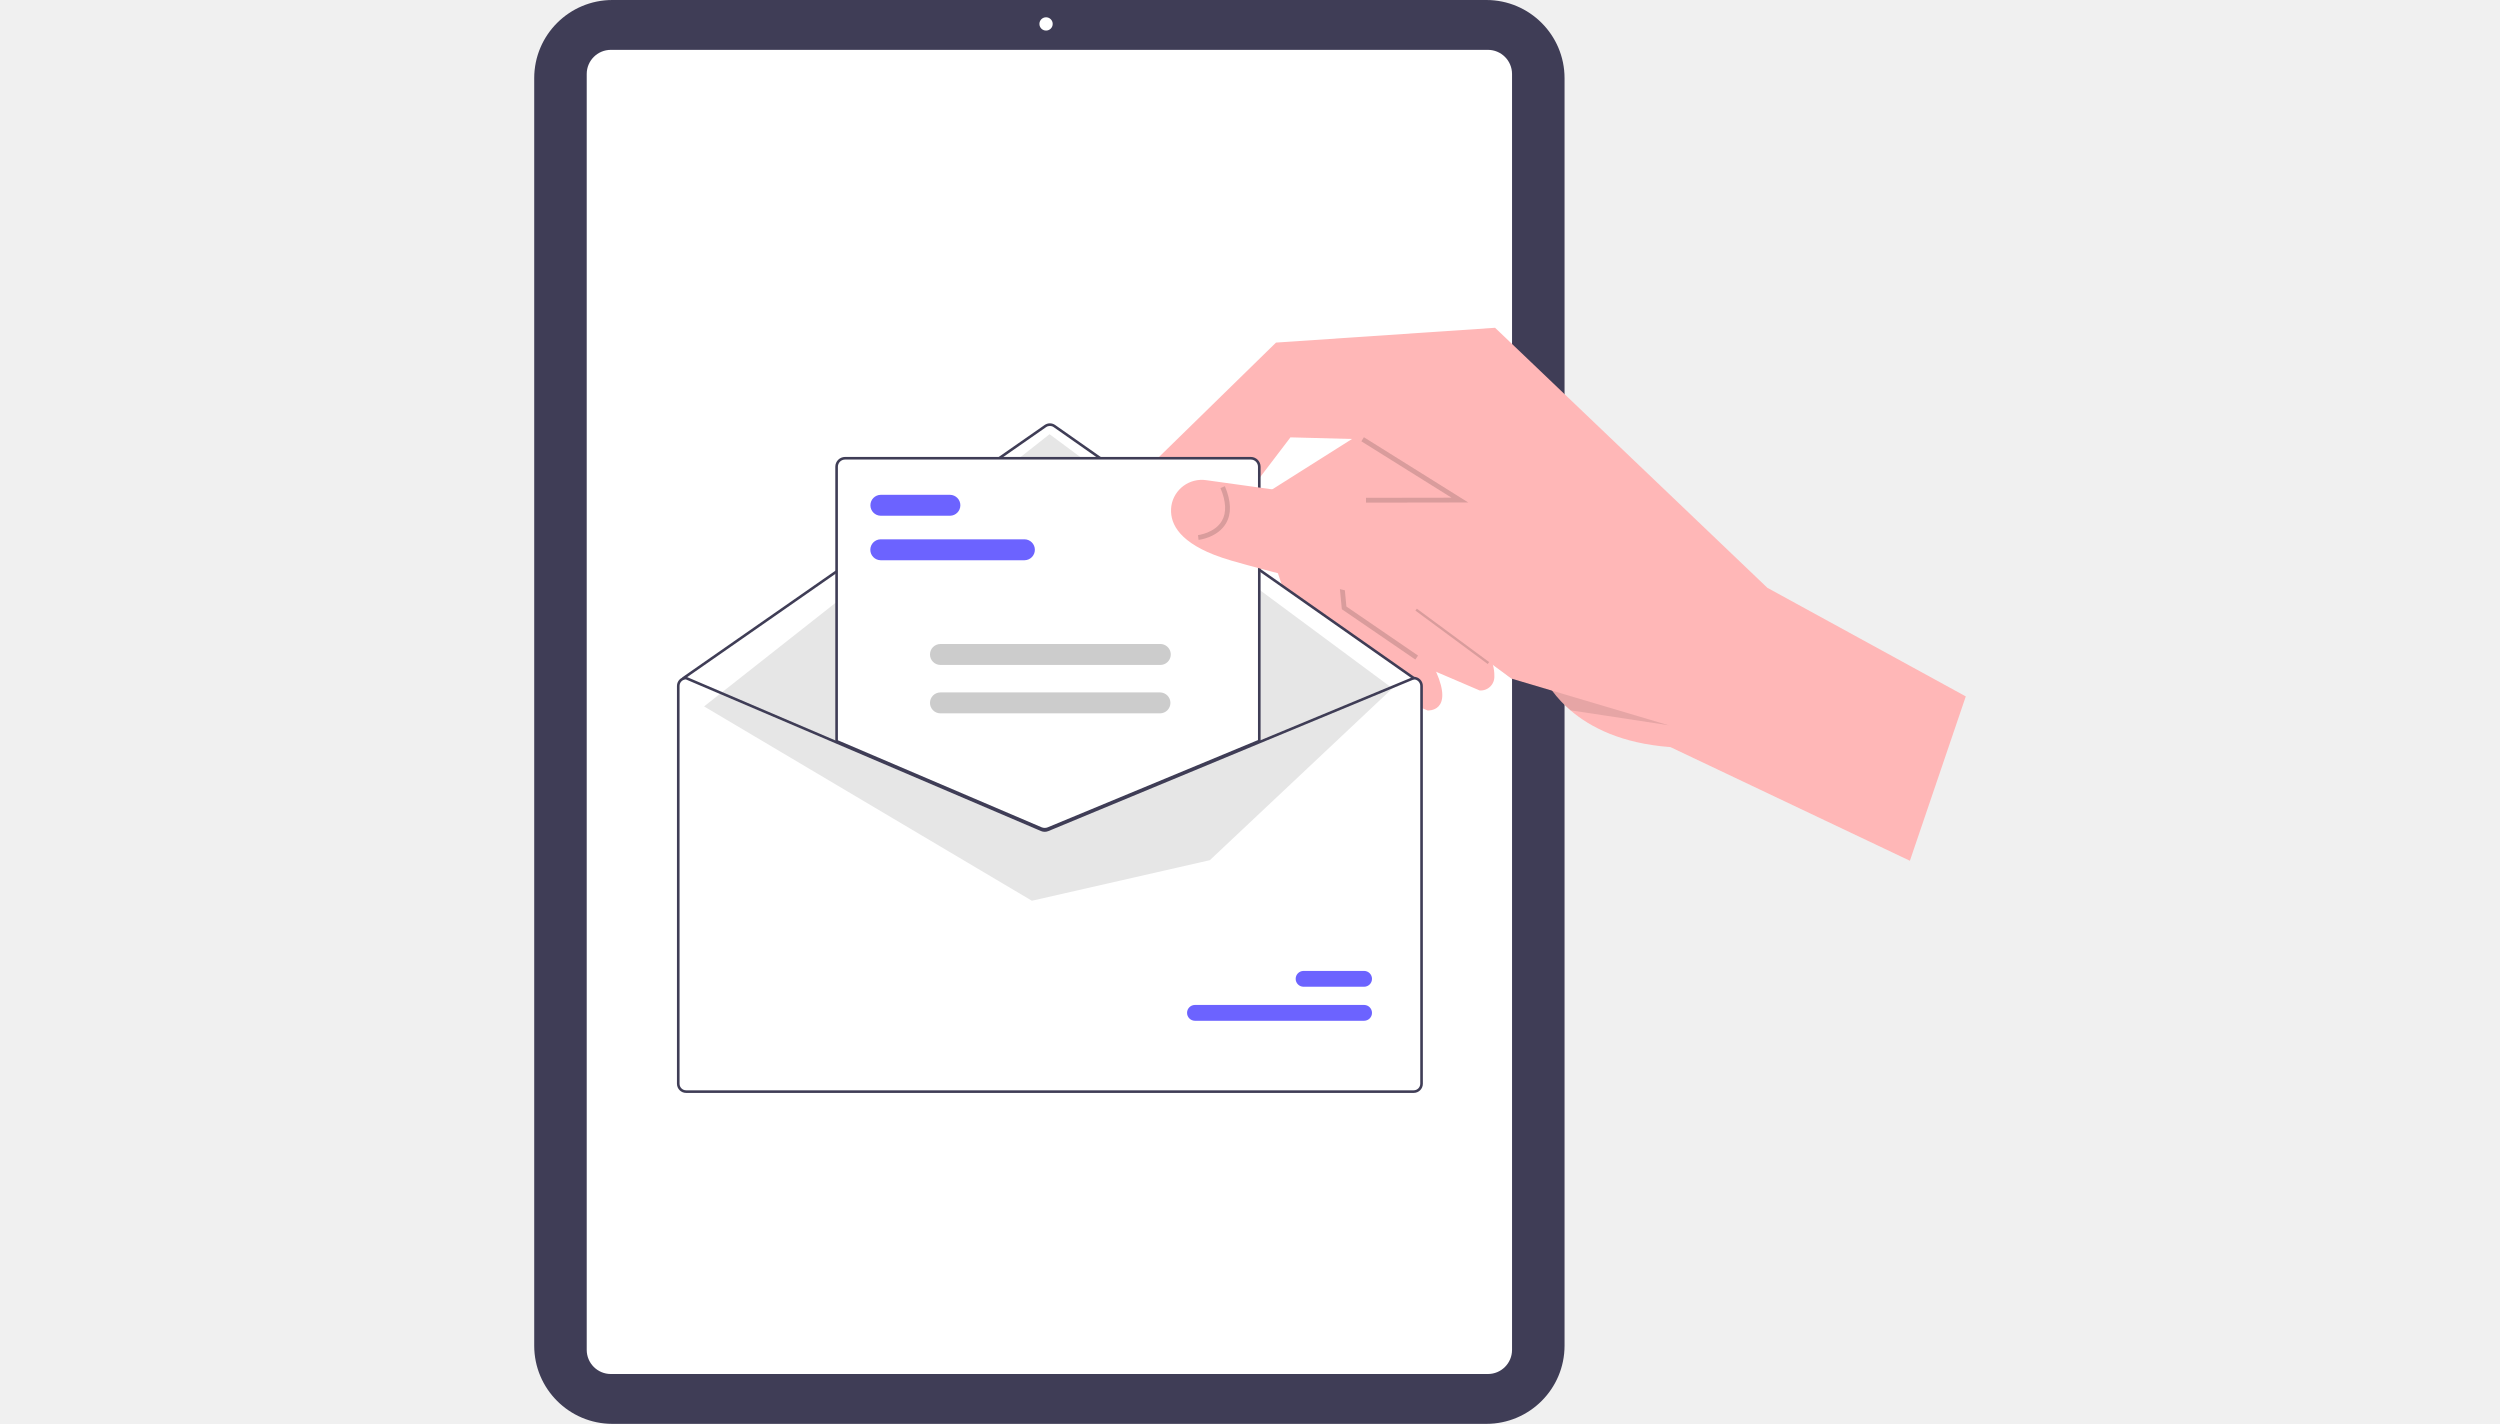
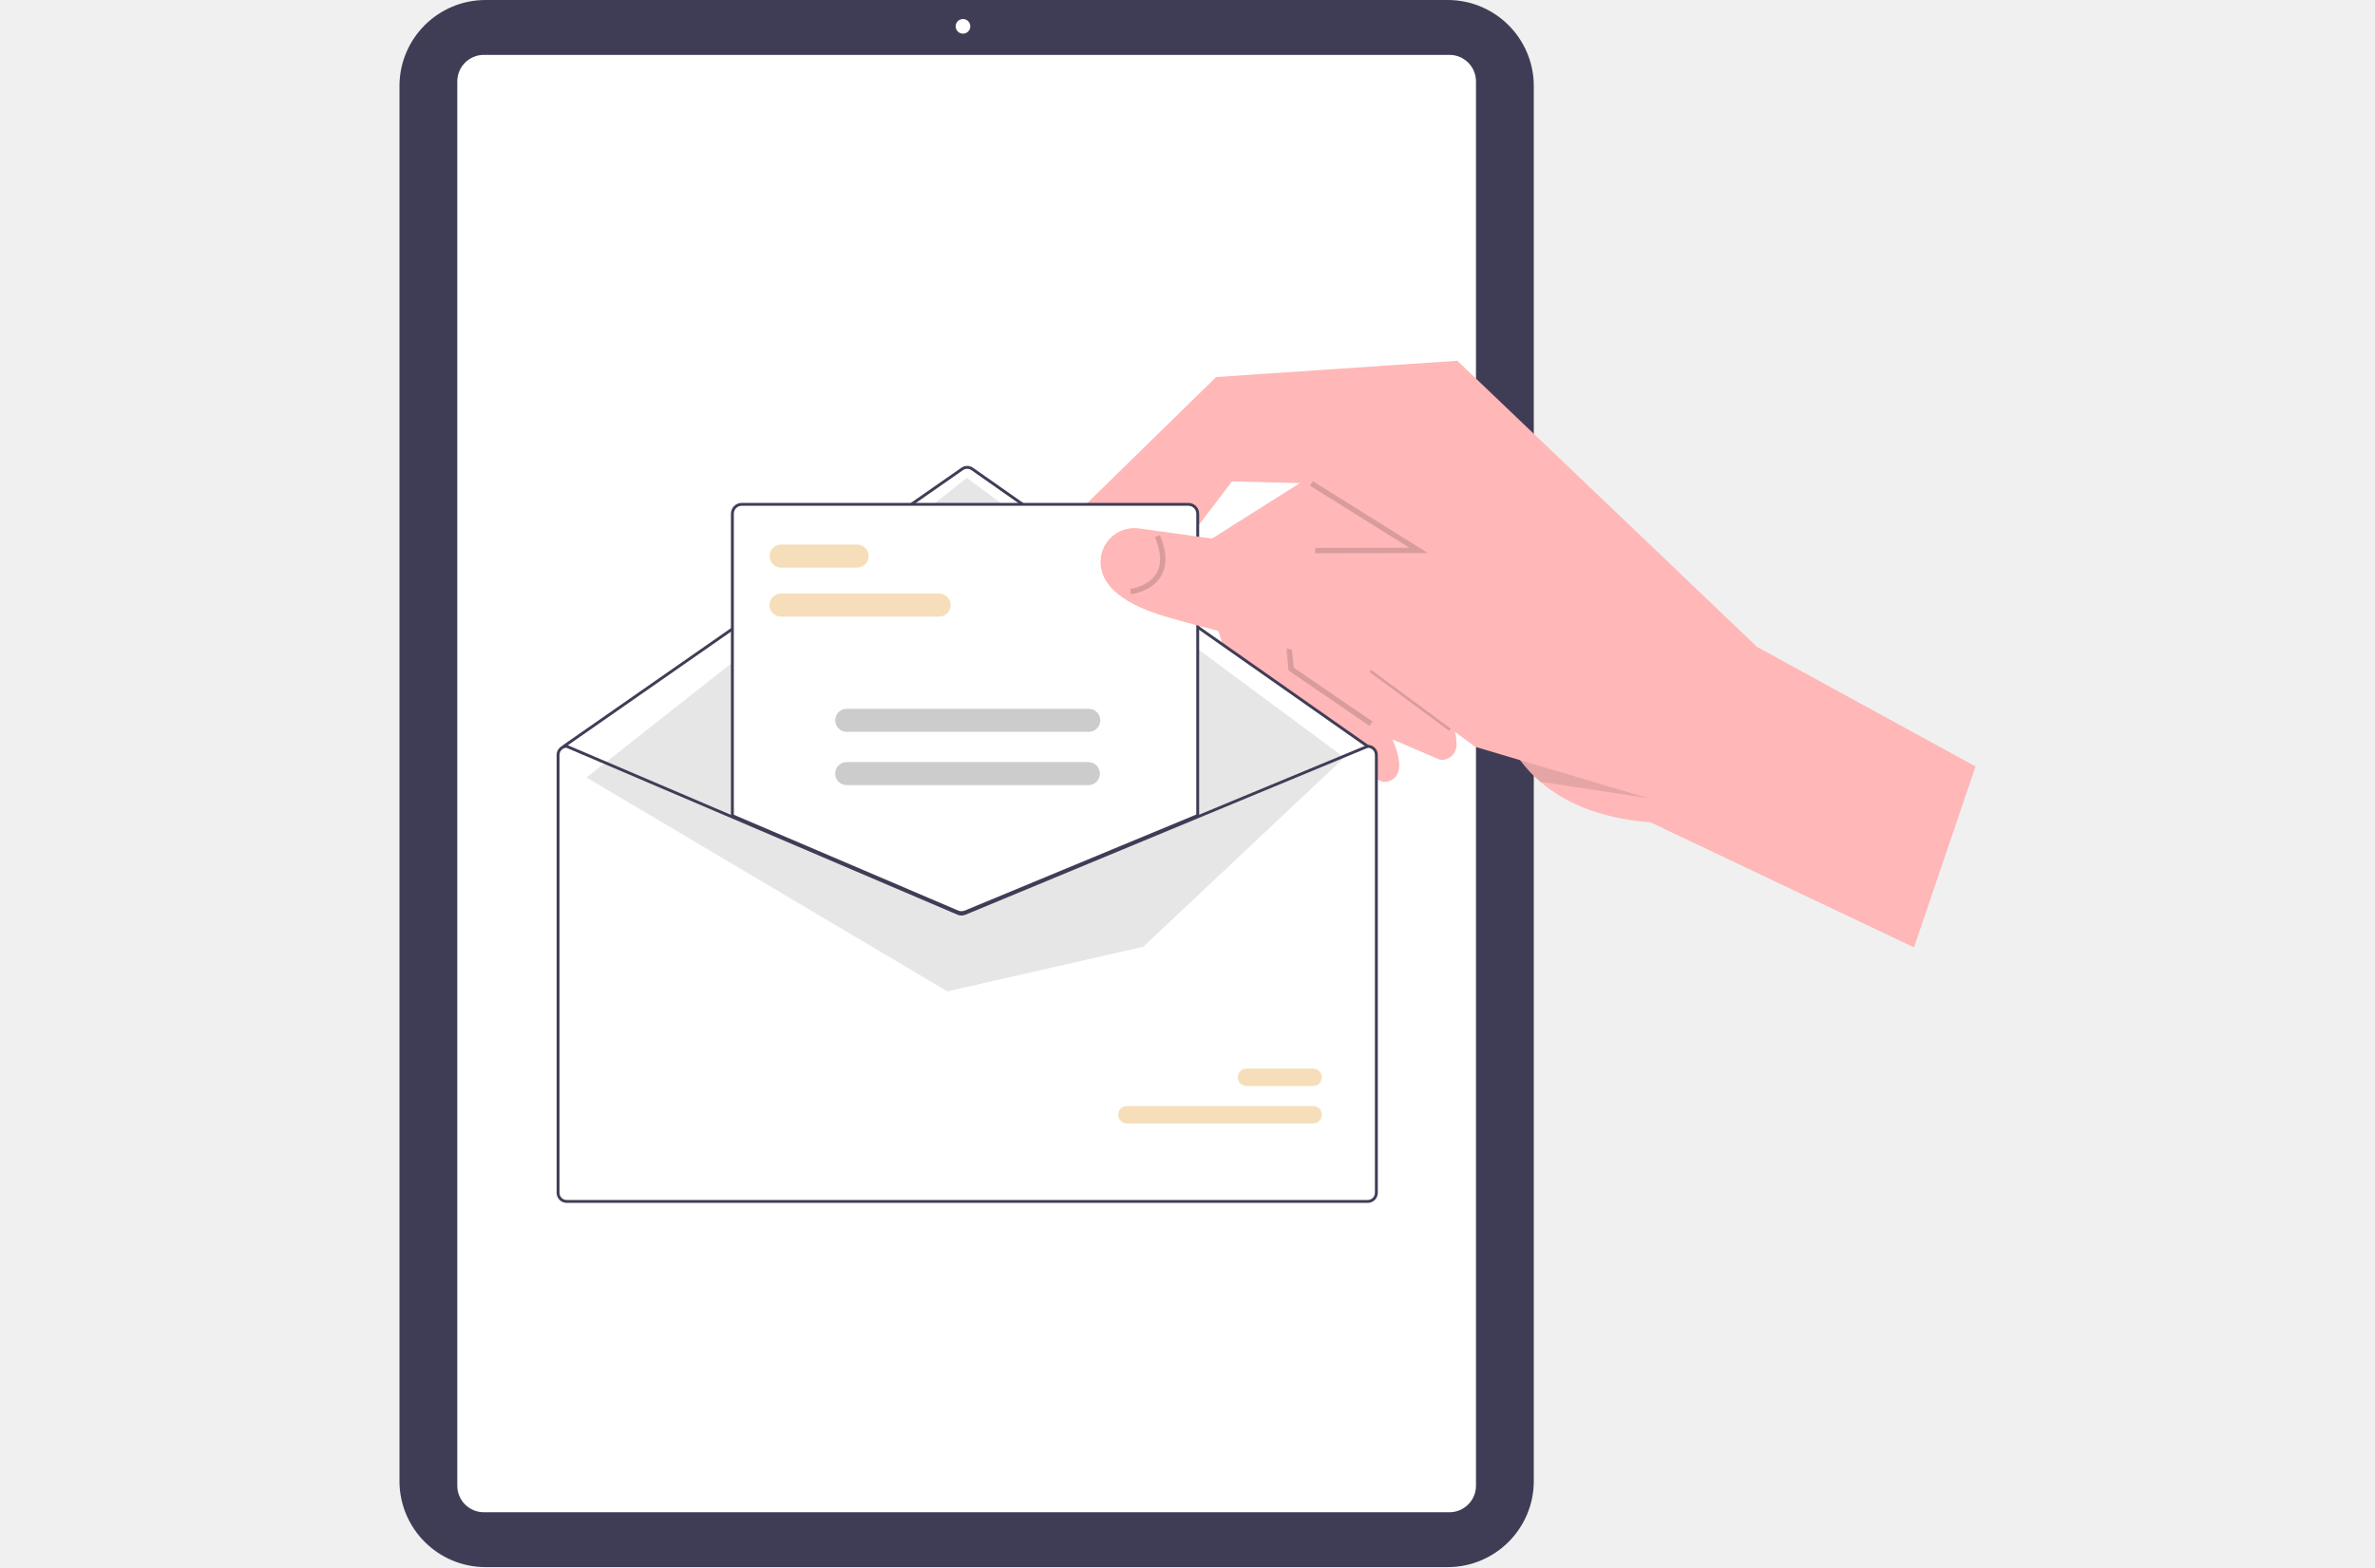
- <svg xmlns="http://www.w3.org/2000/svg" data-name="Layer 1" width="522.708" height="297.706" viewBox="0 0 522.708 519.891">
+ <svg xmlns="http://www.w3.org/2000/svg" data-name="Layer 1" width="522.708" height="345" viewBox="0 0 522.708 519.891">
  <path d="M686.32,709.945H367.177a28.563,28.563,0,0,1-28.531-28.531V218.586a28.563,28.563,0,0,1,28.531-28.531H686.32A28.563,28.563,0,0,1,714.851,218.586V681.414A28.563,28.563,0,0,1,686.32,709.945Z" transform="translate(-338.6462 -190.0546)" fill="#3f3d56" />
  <path d="M686.882,691.742H366.615a8.805,8.805,0,0,1-8.795-8.795V217.053a8.805,8.805,0,0,1,8.795-8.795H686.882a8.805,8.805,0,0,1,8.795,8.795V682.947A8.805,8.805,0,0,1,686.882,691.742Z" transform="translate(-338.6462 -190.0546)" fill="#fff" />
  <circle cx="186.889" cy="8.738" r="2.427" fill="#fff" />
  <path d="M612.177,405.287l-10.602-31.754-.179-.552,44.649-28.203,2.374,3.199,12.435,16.745-4.545,13.543-11.748,34.991-.515,1.538,21.757,16.176c.862,1.59,1.579,3.04,2.161,4.373,6.495,14.8-3.119,14.129-3.119,14.129l-44.249-18.967Z" transform="translate(-338.6462 -190.0546)" fill="#ffb7b7" />
  <path d="M635.602,411.198l-1.951-5.846-9.573-28.696-1.994-5.982-1.675-5.006,21.832-13.794,22.817-14.409,14.808,19.943-4.488,13.372-2.182,6.497L669.824,387.33l-6.767,20.152,21.757,16.176a42.206,42.206,0,0,1,3.872,9.15,14.066,14.066,0,0,1,.532,4.097,5.017,5.017,0,0,1-5.362,5.255L639.607,423.193Z" transform="translate(-338.6462 -190.0546)" fill="#ffb7b7" />
  <polygon points="294.88 222.439 292.312 195.37 305.108 188.432 305.945 189.977 294.17 196.361 296.551 221.455 322.712 239.371 321.72 240.82 294.88 222.439" opacity="0.15" style="isolation:isolate" />
  <rect x="673.238" y="405.634" width="1.756" height="32.825" transform="translate(-404.5667 523.3705) rotate(-53.54095)" opacity="0.15" style="isolation:isolate" />
  <polygon points="321.218 248.065 188.403 154.698 54.232 247.195 186.402 303.007 321.218 248.065" fill="#fff" />
  <path d="M564.774,358.87l44.723-43.728,79.987-5.404,99.427,94.944,72.443,39.645L840.945,504.343,753.508,462.838c-17.802-1.308-29.256-7.215-36.5-13.427a44.098,44.098,0,0,1-6.694-7.17,32.236,32.236,0,0,1-4.951-9.243L669.824,387.33l-7.327-9.424-4.745-6.099L642.24,351.876l-1.116-1.433-26.352-.698-13.715,18.005-9.633,12.635a21.417,21.417,0,0,1-4.597,12.213c-8.639,10.508-26.155,8.456-26.155,8.456Z" transform="translate(-338.6462 -190.0546)" fill="#ffb7b7" />
  <path d="M393.39,437.164h.096l54.853,23.423,75.051,32.047a2.421,2.421,0,0,0,1.854.01l77.43-32.124L658.875,437.202l.086-.038h.096a3.348,3.348,0,0,1,3.345,3.345V585.765a3.348,3.348,0,0,1-3.345,3.345H393.39a3.348,3.348,0,0,1-3.345-3.345V440.509A3.348,3.348,0,0,1,393.39,437.164Z" transform="translate(-338.6462 -190.0546)" fill="#fff" />
  <path d="M393.152,438.12a.476.476,0,0,0,.273-.086L525.569,346.005a2.396,2.396,0,0,1,2.737.005l131.193,92.024a.478.478,0,0,0,.549-.783L528.855,345.227a3.355,3.355,0,0,0-3.832-.006l-132.145,92.029a.478.478,0,0,0,.273.87Z" transform="translate(-338.6462 -190.0546)" fill="#3f3d56" />
  <polygon points="313.356 251.327 188.162 158.543 62.019 257.929 181.712 328.885 246.695 314.073 313.356 251.327" fill="#e6e6e6" />
-   <path d="M579.856,562.766h61.849a2.89,2.89,0,0,0,.009-5.779H579.856a2.89,2.89,0,0,0-.009,5.779Z" transform="translate(-338.6462 -190.0546)" fill="#6c63ff" />
-   <path d="M619.515,550.343h22.19a2.89,2.89,0,0,0,.009-5.779H619.515a2.89,2.89,0,0,0-.009,5.779Z" transform="translate(-338.6462 -190.0546)" fill="#6c63ff" />
+   <path d="M579.856,562.766h61.849a2.89,2.89,0,0,0,.009-5.779H579.856a2.89,2.89,0,0,0-.009,5.779Z" transform="translate(-338.6462 -190.0546)" fill="#f5deb9" />
+   <path d="M619.515,550.343h22.19a2.89,2.89,0,0,0,.009-5.779H619.515a2.89,2.89,0,0,0-.009,5.779Z" transform="translate(-338.6462 -190.0546)" fill="#f5deb9" />
  <path d="M525.048,493.061a3.614,3.614,0,0,0,1.371-.269l77.211-32.037V360.474a3.349,3.349,0,0,0-3.345-3.345H452.162a3.349,3.349,0,0,0-3.345,3.345V460.826l.145.062,74.673,31.889A3.639,3.639,0,0,0,525.048,493.061Z" transform="translate(-338.6462 -190.0546)" fill="#fff" />
  <path d="M523.542,492.997,448.578,460.983V360.474a3.588,3.588,0,0,1,3.584-3.584H600.285a3.588,3.588,0,0,1,3.584,3.584v100.441l-77.359,32.099a3.885,3.885,0,0,1-2.968-.017ZM602.913,360.474a2.631,2.631,0,0,0-2.628-2.628H452.162a2.631,2.631,0,0,0-2.628,2.628V460.353l74.381,31.765a2.923,2.923,0,0,0,2.23.013l76.768-31.853Z" transform="translate(-338.6462 -190.0546)" fill="#3f3d56" />
  <path d="M390.762,440.509V585.765a3.348,3.348,0,0,0,3.345,3.345H659.773a3.348,3.348,0,0,0,3.345-3.345V440.509a3.348,3.348,0,0,0-3.345-3.345h-.096l-.086.038-56.201,23.317-77.43,32.124a2.421,2.421,0,0,1-1.854-.01l-75.051-32.047L394.203,437.164h-.096A3.348,3.348,0,0,0,390.762,440.509Zm.956,0a2.397,2.397,0,0,1,2.293-2.389l55.045,23.504L523.729,493.513a3.402,3.402,0,0,0,2.599.014l77.062-31.976,56.473-23.432a2.394,2.394,0,0,1,2.298,2.389V585.765a2.39,2.39,0,0,1-2.389,2.389H394.107a2.39,2.39,0,0,1-2.389-2.389Z" transform="translate(-338.6462 -190.0546)" fill="#3f3d56" />
-   <path d="M465.129,394.615h52.56a3.823,3.823,0,0,0,0-7.645h-52.56a3.823,3.823,0,0,0,0,7.645Z" transform="translate(-338.6462 -190.0546)" fill="#6c63ff" />
-   <path d="M465.16,378.369h25.324a3.823,3.823,0,0,0,0-7.645H465.16a3.823,3.823,0,0,0,0,7.645Z" transform="translate(-338.6462 -190.0546)" fill="#6c63ff" />
+   <path d="M465.129,394.615h52.56a3.823,3.823,0,0,0,0-7.645h-52.56a3.823,3.823,0,0,0,0,7.645Z" transform="translate(-338.6462 -190.0546)" fill="#f5deb9" />
+   <path d="M465.16,378.369h25.324a3.823,3.823,0,0,0,0-7.645H465.16a3.823,3.823,0,0,0,0,7.645Z" transform="translate(-338.6462 -190.0546)" fill="#f5deb9" />
  <path d="M486.913,432.84h80.273a3.823,3.823,0,1,0,0-7.645H486.913a3.823,3.823,0,0,0,0,7.645Z" transform="translate(-338.6462 -190.0546)" fill="#ccc" />
  <path d="M486.913,450.52h80.273a3.823,3.823,0,0,0,0-7.645H486.913a3.823,3.823,0,0,0,0,7.645Z" transform="translate(-338.6462 -190.0546)" fill="#ccc" />
  <path d="M673.196,377.28l15.944-.922L752.843,454.867l-22.506-3.442-13.33-2.014a44.098,44.098,0,0,1-6.694-7.17l-14.811-4.397-6.816-5.036C689.114,434.444,673.196,377.28,673.196,377.28Z" transform="translate(-338.6462 -190.0546)" opacity="0.1" style="isolation:isolate" />
  <path d="M571.283,374.782A11.249,11.249,0,0,1,584.061,365.386L601.057,367.75l21.027,2.926,16.25,2.259,19.418-1.127,17.626-1.025,10.413-.601L755.034,455.517l-59.532-17.674-6.816-5.036-29.843-22.042s-9.778-1.802-25.192-5.412c-2.293-.545-28.241-7.056-40.43-10.597-2.361-.688-4.48-1.407-6.394-2.157C573.237,387.249,570.518,380.391,571.283,374.782Z" transform="translate(-338.6462 -190.0546)" fill="#ffb7b7" />
  <path d="M581.017,385.442c.061-.007,6.127-.763,8.716-5.205,1.744-2.993,1.569-7.023-.521-11.978l1.618-.682c2.319,5.498,2.458,10.06.413,13.557-3.042,5.202-9.743,6.022-10.027,6.054Z" transform="translate(-338.6462 -190.0546)" opacity="0.15" style="isolation:isolate" />
  <polygon points="303.71 183.525 303.706 181.769 334.938 181.719 302.012 161.133 302.943 159.643 341.046 183.465 303.71 183.525" opacity="0.15" style="isolation:isolate" />
</svg>
